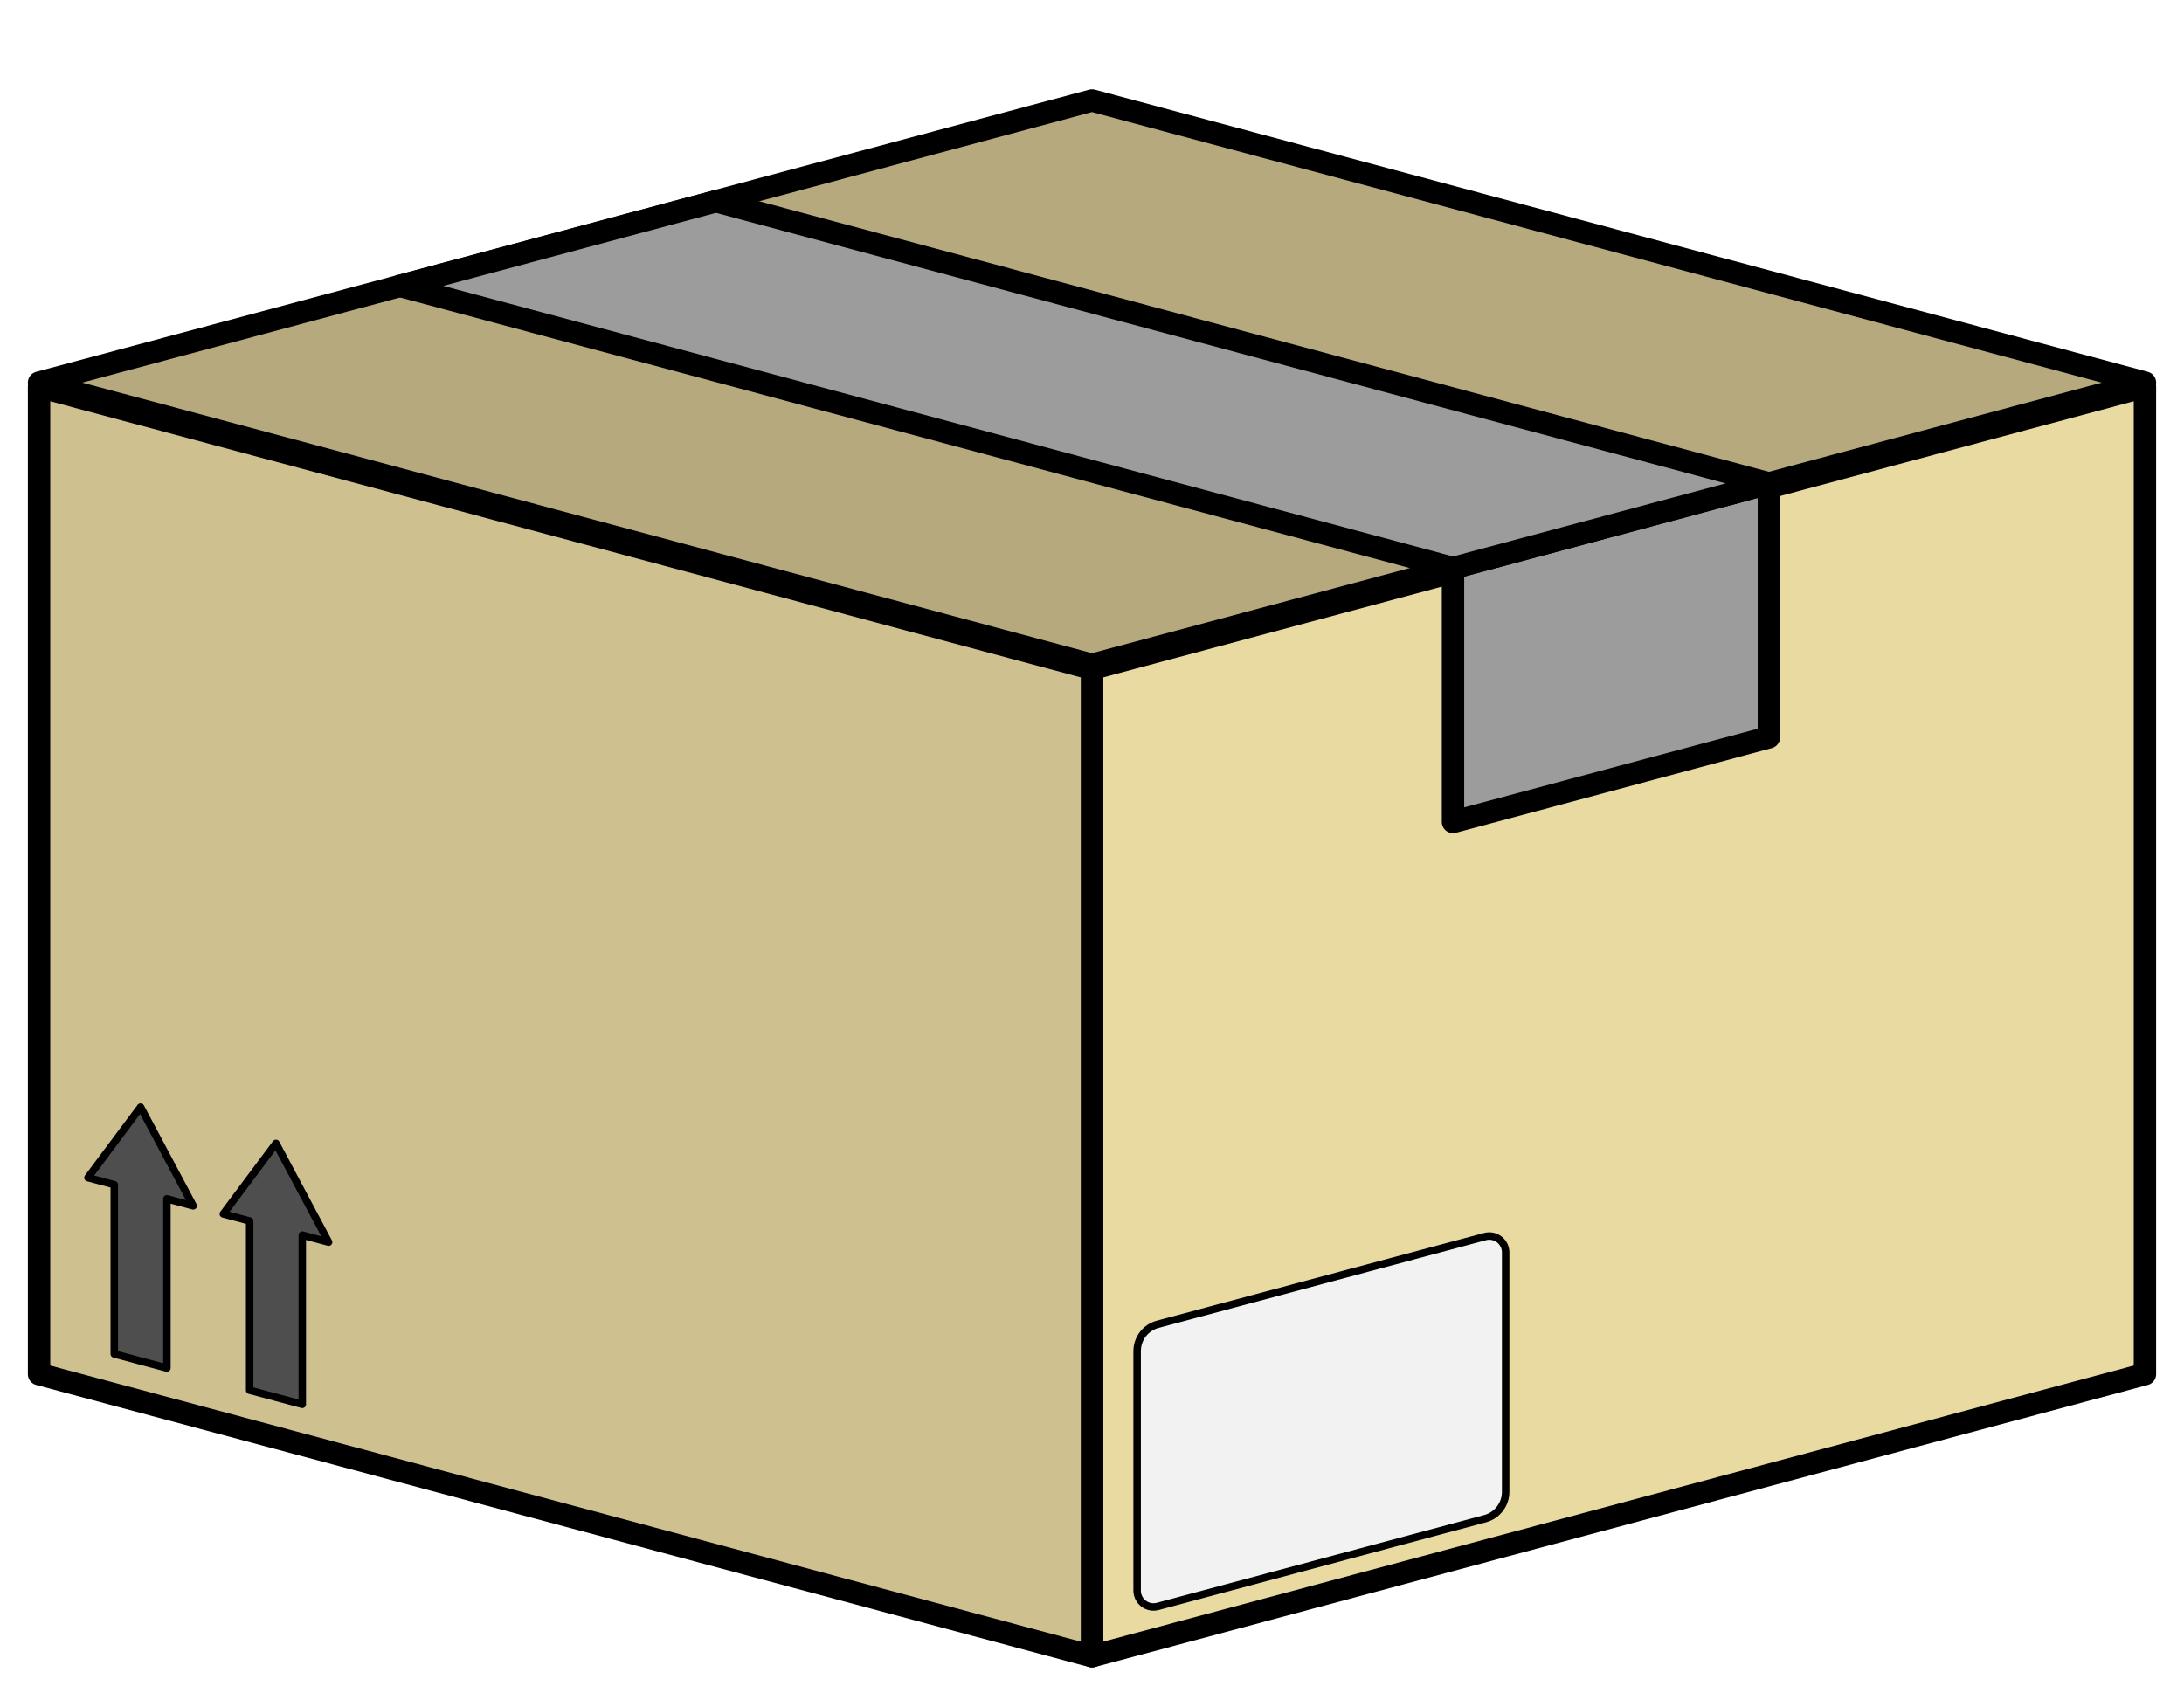
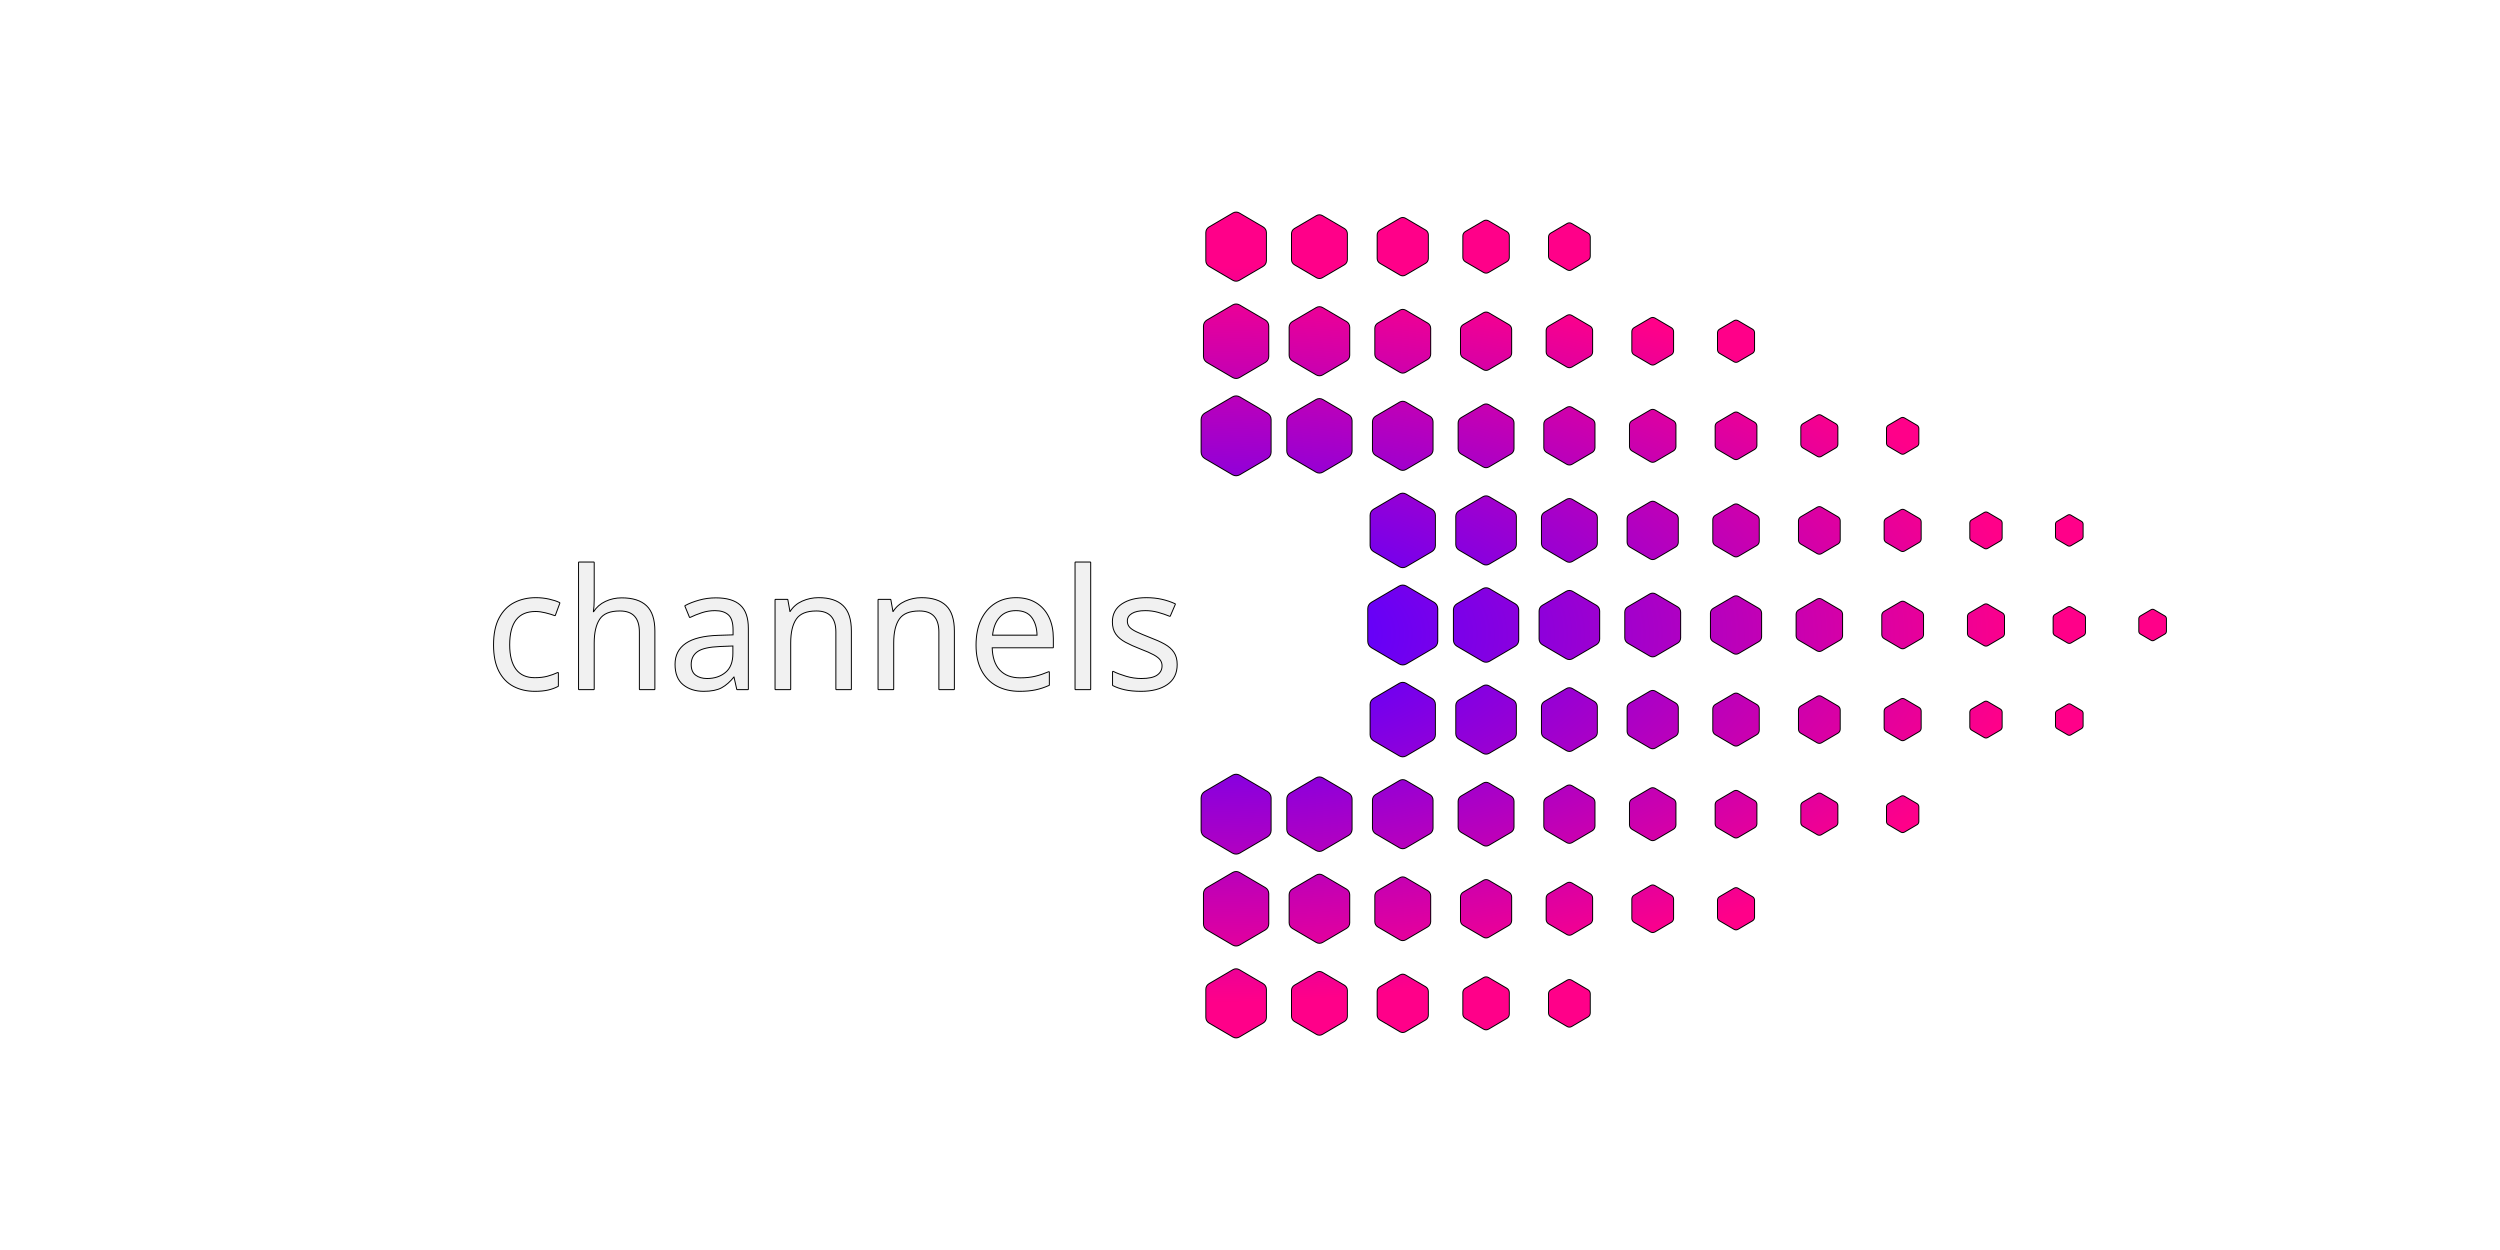
- <svg xmlns="http://www.w3.org/2000/svg" xmlns:xlink="http://www.w3.org/1999/xlink" width="512" height="400" viewBox="0 0 512 400" version="1.1" id="svg10012">
-   <defs id="defs10009">
-     <linearGradient id="linearGradient3438">
-       <stop style="stop-color:#616161;stop-opacity:1;" offset="0" id="stop3434" />
-       <stop style="stop-color:#000000;stop-opacity:0;" offset="1" id="stop3436" />
+ <svg xmlns="http://www.w3.org/2000/svg" xmlns:xlink="http://www.w3.org/1999/xlink" width="1280" height="640" viewBox="0 0 1280 640" version="1.1" id="svg5">
+   <defs id="defs2">
+     <filter id="selectable_hidder_filter" width="1.002" height="1.002" x="-0.001" y="-0.001" style="color-interpolation-filters:sRGB">
+       <feComposite id="boolops_hidder_primitive" result="composite1" operator="arithmetic" in2="SourceGraphic" in="BackgroundImage" k1="0" k2="0" k3="0" k4="0" />
+     </filter>
+     <linearGradient id="shapes">
+       <stop style="stop-color:#5c00ff;stop-opacity:1;" offset="0.154" id="stop6428" />
+       <stop style="stop-color:#ff0089;stop-opacity:1;" offset="1" id="stop6430" />
    </linearGradient>
-     <linearGradient id="linearGradient3305">
-       <stop style="stop-color:#36d3f4;stop-opacity:1;" offset="0" id="stop3301" />
-       <stop style="stop-color:#36d3f4;stop-opacity:0;" offset="1" id="stop3303" />
+     <linearGradient id="shapes-1">
+       <stop style="stop-color:#8e00ff;stop-opacity:1;" offset="0.057" id="stop6423" />
+       <stop style="stop-color:#ff3800;stop-opacity:1;" offset="1" id="stop6425" />
    </linearGradient>
-     <linearGradient id="linearGradient11878">
-       <stop style="stop-color:#282828;stop-opacity:1;" offset="0" id="stop11874" />
-       <stop style="stop-color:#282828;stop-opacity:0;" offset="1" id="stop11876" />
+     <rect x="202.054" y="138.07" width="437.946" height="98.782" id="rect6067" />
+     <linearGradient id="linearGradient1297">
+       <stop style="stop-color:#1d0064;stop-opacity:1;" offset="0" id="stop5434" />
+       <stop style="stop-color:#130032;stop-opacity:1;" offset="1" id="stop5436" />
    </linearGradient>
-     <linearGradient xlink:href="#linearGradient11878" id="linearGradient11880" x1="237.386" y1="160.683" x2="274.614" y2="160.683" gradientUnits="userSpaceOnUse" />
-     <linearGradient xlink:href="#linearGradient3305" id="linearGradient3307" x1="-189.453" y1="-192.46" x2="-332.295" y2="-249.597" gradientUnits="userSpaceOnUse" />
-     <linearGradient xlink:href="#linearGradient3438" id="linearGradient3440" x1="-261.626" y1="190.957" x2="-263.881" y2="472.881" gradientUnits="userSpaceOnUse" />
+     <linearGradient id="linearGradient1297-1">
+       <stop style="stop-color:#000000;stop-opacity:0.489;" offset="0" id="stop1293" />
+       <stop style="stop-color:#130032;stop-opacity:0;" offset="1" id="stop1295" />
+     </linearGradient>
+     <radialGradient xlink:href="#shapes" id="radialGradient8472" cx="180.141" cy="4.015" fx="180.141" fy="4.015" r="409.324" gradientTransform="matrix(1.045465,0,-6.6690101e-7,0.4567946,-8.190099,41.56432)" gradientUnits="userSpaceOnUse" />
+     <filter id="selectable_hidder_filter-3" width="1.002" height="1.002" x="-0.001" y="-0.001" style="color-interpolation-filters:sRGB">
+       <feComposite id="boolops_hidder_primitive-6" result="composite1" operator="arithmetic" in2="SourceGraphic" in="BackgroundImage" k1="0" k2="0" k3="0" k4="0" />
+     </filter>
+     <filter id="filter1262" width="1.002" height="1.002" x="-0.001" y="-0.001" style="color-interpolation-filters:sRGB">
+       <feComposite id="feComposite1260" result="composite1" operator="arithmetic" in2="SourceGraphic" in="BackgroundImage" k1="0" k2="0" k3="0" k4="0" />
+     </filter>
  </defs>
-   <g id="layer1">
-     <path id="rect1234" style="fill:#b5a97d;fill-opacity:1;fill-rule:evenodd;stroke:#000000;stroke-width:5.25;stroke-linejoin:round;stroke-miterlimit:0" d="M 9.156,89.701 256,23.559 502.844,89.701 256,155.843 Z" />
-     <path id="use1236" style="fill:#e9daa1;fill-rule:evenodd;stroke:#000000;stroke-width:5.25;stroke-linejoin:round;stroke-miterlimit:0" d="M 256,156.787 502.844,90.646 V 322.142 L 256,388.283 Z" />
-     <path id="use1238" style="fill:#cfc18f;fill-opacity:1;fill-rule:evenodd;stroke:#000000;stroke-width:5.25;stroke-linejoin:round;stroke-miterlimit:0" d="M 9.156,90.646 256,156.787 V 388.283 L 9.156,322.142 Z" />
+   <g id="layer1" clip-path="none" style="display:none">
+     <path style="display:inline;fill:#000000;fill-opacity:1;stroke:none;stroke-width:0.939;stroke-linecap:round;stroke-linejoin:round" id="rect5806" width="1668.064" height="795.866" x="-197.563" y="-77.454" class="UnoptimicedTransforms" d="M 0,0 V 640 H 1280 V 0 Z" />
+     <rect style="fill:#000000;fill-opacity:1;stroke:none;stroke-width:1.31;stroke-linecap:round;stroke-linejoin:round;filter:url(#selectable_hidder_filter)" id="rect1181" width="1280" height="640" x="0" y="0" ry="0" class="UnoptimicedTransforms" />
  </g>
-   <g id="layer2" style="fill:#b5b5b5;fill-opacity:1;stroke:#000000;stroke-opacity:1">
-     <path id="rect1591" style="fill:#9c9c9c;fill-opacity:1;fill-rule:evenodd;stroke:#000000;stroke-width:5.25;stroke-linejoin:round;stroke-miterlimit:0;stroke-dasharray:none;stroke-opacity:1" d="m 414.686,113.324 -74.054,19.841 v 59.527 l 74.054,-19.841 z" />
-     <path id="path1596" style="fill:#9c9c9c;fill-opacity:1;fill-rule:evenodd;stroke:#000000;stroke-width:5.25;stroke-linejoin:round;stroke-miterlimit:0;stroke-dasharray:none;stroke-opacity:1" d="M 167.842,47.182 93.788,67.024 340.634,133.165 414.687,113.323 Z" />
+   <g id="layer3" style="display:inline;fill:#f2f2f2" clip-path="none" transform="matrix(0.9835407,0,0,1,3.423333,0)">
+     <path id="rect6275-3-5" style="display:inline;fill:none;stroke:#00ff00;stroke-width:0.997;stroke-linecap:round;stroke-linejoin:round;filter:url(#selectable_hidder_filter)" transform="matrix(0.7708624,0.4389332,-0.7708624,0.4389332,173.9533,128.9747)" d="m 239.891,-433.833 628.867,0 V 195.034 L 481.351,111.647 645.296,-45.681 479.838,-209.045 317.201,-52.503 Z" class="UnoptimicedTransforms" />
+     <path style="display:inline;fill:url(#radialGradient8472);fill-opacity:1;stroke:#000000;stroke-width:0.999;stroke-linecap:round;stroke-linejoin:round;stroke-dasharray:none;stroke-opacity:1;stroke-dashoffset:0;paint-order:markers stroke fill" id="path725" d="m 286.285,18.723 c -0.614,0 -1.229,0.159 -1.779,0.477 l -14.242,8.223 c -1.102,0.636 -1.781,1.812 -1.781,3.084 v 8.221 8.221 c 0,1.272 0.68,2.448 1.781,3.084 l 14.242,8.223 c 1.102,0.636 2.457,0.636 3.559,0 l 14.242,-8.223 c 1.102,-0.636 1.779,-1.812 1.779,-3.084 v -8.221 -8.221 c 0,-1.272 -0.678,-2.448 -1.779,-3.084 l -14.242,-8.223 c -0.551,-0.318 -1.165,-0.477 -1.779,-0.477 z m 42.957,1.365 c -0.573,0 -1.147,0.147 -1.66,0.443 l -13.27,7.66 c -1.026,0.593 -1.658,1.688 -1.658,2.873 v 7.662 7.662 c 0,1.185 0.632,2.28 1.658,2.873 l 13.27,7.66 c 1.026,0.593 2.292,0.593 3.318,0 l 13.27,-7.66 c 1.026,-0.593 1.66,-1.688 1.66,-2.873 v -7.662 -7.662 c 0,-1.185 -0.634,-2.28 -1.66,-2.873 L 330.9,20.531 c -0.513,-0.296 -1.085,-0.443 -1.658,-0.443 z m 42.957,1.363 c -0.531,0 -1.061,0.137 -1.537,0.412 l -12.299,7.102 c -0.951,0.549 -1.537,1.562 -1.537,2.66 v 7.102 7.102 c 0,1.099 0.586,2.113 1.537,2.662 l 12.299,7.102 c 0.951,0.549 2.125,0.549 3.076,0 l 12.299,-7.102 c 0.951,-0.549 1.535,-1.564 1.535,-2.662 V 38.727 31.625 c 0,-1.099 -0.584,-2.111 -1.535,-2.66 l -12.299,-7.102 c -0.476,-0.275 -1.008,-0.412 -1.539,-0.412 z m 42.959,1.363 c -0.489,0 -0.978,0.126 -1.416,0.379 l -11.328,6.541 c -0.876,0.506 -1.416,1.441 -1.416,2.453 v 6.539 6.541 c 0,1.012 0.54,1.947 1.416,2.453 l 11.328,6.539 c 0.876,0.506 1.956,0.506 2.832,0 l 11.328,-6.539 c 0.876,-0.506 1.416,-1.441 1.416,-2.453 V 38.727 32.188 c 0,-1.012 -0.54,-1.947 -1.416,-2.453 l -11.328,-6.541 c -0.438,-0.253 -0.927,-0.379 -1.416,-0.379 z m 42.955,1.363 c -0.447,0 -0.894,0.116 -1.295,0.348 l -10.355,5.98 c -0.801,0.463 -1.295,1.317 -1.295,2.242 v 5.979 5.98 c 0,0.925 0.494,1.778 1.295,2.24 l 10.355,5.982 c 0.801,0.463 1.789,0.463 2.59,0 l 10.357,-5.982 c 0.801,-0.463 1.295,-1.315 1.295,-2.24 v -5.98 -5.979 c 0,-0.925 -0.494,-1.78 -1.295,-2.242 L 459.408,24.525 c -0.401,-0.231 -0.848,-0.348 -1.295,-0.348 z m 42.959,1.365 c -0.405,0 -0.811,0.105 -1.174,0.314 l -9.387,5.418 c -0.726,0.419 -1.174,1.195 -1.174,2.033 v 5.418 5.418 c 0,0.838 0.448,1.614 1.174,2.033 l 9.387,5.418 c 0.726,0.419 1.62,0.419 2.346,0 l 9.387,-5.418 c 0.726,-0.419 1.174,-1.195 1.174,-2.033 v -5.418 -5.418 c 0,-0.838 -0.448,-1.614 -1.174,-2.033 l -9.387,-5.418 c -0.363,-0.21 -0.767,-0.314 -1.172,-0.314 z m 42.957,1.363 c -0.363,0 -0.725,0.093 -1.051,0.281 l -8.416,4.859 c -0.651,0.376 -1.051,1.069 -1.051,1.82 v 4.859 4.859 c 0,0.752 0.4,1.445 1.051,1.82 l 8.416,4.859 c 0.651,0.376 1.451,0.376 2.102,0 l 8.418,-4.859 c 0.651,-0.376 1.049,-1.069 1.049,-1.82 v -4.859 -4.859 c 0,-0.752 -0.398,-1.445 -1.049,-1.82 L 545.08,27.188 c -0.325,-0.188 -0.688,-0.281 -1.051,-0.281 z m 42.027,1.613 -7.445,4.297 c -0.576,0.332 -0.93,0.946 -0.93,1.611 v 4.299 4.299 c 0,0.665 0.354,1.279 0.93,1.611 l 7.445,4.299 c 0.576,0.332 1.286,0.332 1.861,0 l 7.443,-4.299 c 0.576,-0.332 0.932,-0.946 0.932,-1.611 v -4.299 -4.299 c 0,-0.665 -0.356,-1.279 -0.932,-1.611 l -7.443,-4.297 c -0.576,-0.332 -1.286,-0.332 -1.861,0 z m 43.078,1.33 -6.473,3.738 c -0.501,0.289 -0.809,0.824 -0.809,1.402 v 3.736 3.738 c 0,0.578 0.308,1.113 0.809,1.402 l 6.473,3.736 c 0.501,0.289 1.118,0.289 1.619,0 l 6.473,-3.736 c 0.501,-0.289 0.809,-0.824 0.809,-1.402 v -3.738 -3.736 c 0,-0.578 -0.308,-1.113 -0.809,-1.402 l -6.473,-3.738 c -0.501,-0.289 -1.118,-0.289 -1.619,0 z m 43.08,1.334 -5.502,3.176 c -0.426,0.246 -0.689,0.7 -0.689,1.191 v 3.176 3.176 c 0,0.491 0.264,0.948 0.689,1.193 l 5.502,3.176 c 0.426,0.246 0.949,0.246 1.375,0 l 5.502,-3.176 c 0.426,-0.246 0.688,-0.702 0.688,-1.193 v -3.176 -3.176 c 0,-0.491 -0.262,-0.946 -0.688,-1.191 l -5.502,-3.176 c -0.426,-0.246 -0.949,-0.246 -1.375,0 z M 286.285,68.051 c -0.573,0 -1.147,0.149 -1.66,0.445 l -13.27,7.662 c -1.026,0.593 -1.658,1.687 -1.658,2.873 V 94.353 c 0,1.185 0.631,2.28 1.658,2.873 l 13.27,7.662 c 1.026,0.593 2.291,0.593 3.318,0 l 13.27,-7.662 c 1.026,-0.593 1.66,-1.687 1.66,-2.873 V 79.03 c 0,-1.185 -0.633,-2.28 -1.66,-2.873 L 287.943,68.496 c -0.513,-0.296 -1.085,-0.445 -1.658,-0.445 z m 0,-58.648 c -0.573,0 -1.147,-0.149 -1.66,-0.445 L 271.355,1.296 c -1.026,-0.593 -1.658,-1.687 -1.658,-2.873 V -16.899 c 0,-1.185 0.631,-2.28 1.658,-2.873 l 13.27,-7.662 c 1.026,-0.593 2.291,-0.593 3.318,0 l 13.27,7.662 c 1.026,0.593 1.66,1.687 1.66,2.873 v 15.322 c 0,1.185 -0.633,2.28 -1.66,2.873 l -13.27,7.662 c -0.513,0.296 -1.085,0.445 -1.658,0.445 z m 42.958,60.011 c -0.531,0 -1.062,0.137 -1.538,0.412 l -12.299,7.101 c -0.951,0.549 -1.538,1.565 -1.538,2.664 v 14.201 c 0,1.099 0.587,2.114 1.538,2.664 l 12.299,7.101 c 0.951,0.549 2.124,0.549 3.076,0 l 12.299,-7.101 c 0.951,-0.549 1.536,-1.565 1.536,-2.664 V 79.591 c 0,-1.099 -0.585,-2.114 -1.536,-2.664 l -12.299,-7.101 c -0.476,-0.275 -1.007,-0.412 -1.538,-0.412 z m 0,-61.375 c -0.531,0 -1.062,-0.137 -1.538,-0.412 L 315.406,0.526 C 314.454,-0.023 313.868,-1.039 313.868,-2.138 V -16.338 c 0,-1.099 0.587,-2.114 1.538,-2.664 l 12.299,-7.101 c 0.951,-0.549 2.124,-0.549 3.076,0 l 12.299,7.101 c 0.951,0.549 1.536,1.565 1.536,2.664 v 14.201 c 0,1.099 -0.585,2.114 -1.536,2.664 l -12.299,7.101 c -0.476,0.275 -1.007,0.412 -1.538,0.412 z m 42.958,62.739 c -0.489,0 -0.978,0.126 -1.416,0.379 l -11.328,6.54 c -0.876,0.506 -1.416,1.441 -1.416,2.453 v 13.081 c 0,1.012 0.54,1.947 1.416,2.453 l 11.328,6.54 c 0.876,0.506 1.956,0.506 2.832,0 l 11.328,-6.54 c 0.876,-0.506 1.416,-1.441 1.416,-2.453 V 80.15 c 0,-1.012 -0.54,-1.947 -1.416,-2.453 l -11.328,-6.54 c -0.438,-0.253 -0.927,-0.379 -1.416,-0.379 z m 0,-64.103 c -0.489,0 -0.978,-0.126 -1.416,-0.379 L 359.456,-0.244 C 358.58,-0.75 358.04,-1.685 358.04,-2.697 V -15.777 c 0,-1.012 0.54,-1.947 1.416,-2.453 l 11.328,-6.54 c 0.876,-0.506 1.956,-0.506 2.832,0 l 11.328,6.54 c 0.876,0.506 1.416,1.441 1.416,2.453 v 13.081 c 0,1.012 -0.54,1.947 -1.416,2.453 L 373.616,6.296 c -0.438,0.253 -0.927,0.379 -1.416,0.379 z M 415.158,72.142 c -0.447,0 -0.895,0.117 -1.296,0.348 l -10.357,5.979 c -0.801,0.463 -1.294,1.317 -1.294,2.242 v 11.96 c 0,0.925 0.493,1.779 1.294,2.242 l 10.357,5.979 c 0.801,0.463 1.789,0.463 2.59,0 l 10.357,-5.979 c 0.801,-0.463 1.294,-1.317 1.294,-2.242 V 80.711 c 0,-0.925 -0.493,-1.779 -1.294,-2.242 l -10.357,-5.979 c -0.401,-0.231 -0.847,-0.348 -1.294,-0.348 z m 0,-66.83 c -0.447,0 -0.895,-0.117 -1.296,-0.348 l -10.357,-5.979 c -0.801,-0.463 -1.294,-1.317 -1.294,-2.242 V -15.218 c 0,-0.925 0.493,-1.779 1.294,-2.242 l 10.357,-5.979 c 0.801,-0.463 1.789,-0.463 2.59,0 l 10.357,5.979 c 0.801,0.463 1.294,1.317 1.294,2.242 v 11.96 c 0,0.925 -0.493,1.779 -1.294,2.242 L 416.452,4.964 c -0.401,0.231 -0.847,0.348 -1.294,0.348 z M 458.115,73.506 c -0.405,0 -0.811,0.106 -1.174,0.315 l -9.386,5.418 c -0.726,0.419 -1.174,1.195 -1.174,2.033 v 10.839 c 10e-6,0.838 0.448,1.612 1.174,2.031 l 9.386,5.42 c 0.726,0.419 1.62,0.419 2.346,0 l 9.386,-5.42 c 0.726,-0.419 1.174,-1.193 1.174,-2.031 V 81.272 c 0,-0.838 -0.448,-1.614 -1.174,-2.033 l -9.386,-5.418 c -0.363,-0.21 -0.767,-0.315 -1.172,-0.315 z m 0,-69.558 c -0.405,0 -0.811,-0.106 -1.174,-0.315 l -9.386,-5.418 c -0.726,-0.419 -1.174,-1.195 -1.174,-2.033 V -14.657 c 10e-6,-0.838 0.448,-1.612 1.174,-2.031 l 9.386,-5.42 c 0.726,-0.419 1.62,-0.419 2.346,0 l 9.386,5.42 c 0.726,0.419 1.174,1.193 1.174,2.031 v 10.839 c 0,0.838 -0.448,1.614 -1.174,2.033 l -9.386,5.418 c -0.363,0.21 -0.767,0.315 -1.172,0.315 z m 42.958,70.923 c -0.363,0 -0.727,0.093 -1.052,0.28 l -8.415,4.859 c -0.651,0.376 -1.052,1.071 -1.052,1.822 v 9.717 c 0,0.752 0.401,1.446 1.052,1.822 l 8.415,4.857 c 0.651,0.376 1.452,0.376 2.103,0 l 8.417,-4.857 c 0.651,-0.376 1.05,-1.071 1.05,-1.822 v -9.717 c 0,-0.752 -0.399,-1.446 -1.05,-1.822 l -8.417,-4.859 c -0.325,-0.188 -0.687,-0.28 -1.05,-0.28 z m 0,-72.289 c -0.363,0 -0.727,-0.093 -1.052,-0.28 l -8.415,-4.859 c -0.651,-0.376 -1.052,-1.071 -1.052,-1.822 v -9.717 c 0,-0.752 0.401,-1.446 1.052,-1.822 l 8.415,-4.857 c 0.651,-0.376 1.452,-0.376 2.103,0 l 8.417,4.857 c 0.651,0.376 1.05,1.071 1.05,1.822 v 9.717 c 0,0.752 -0.399,1.446 -1.05,1.822 L 502.123,2.302 c -0.325,0.188 -0.687,0.28 -1.05,0.28 z M 544.03,76.235 c -0.321,0 -0.643,0.083 -0.93,0.25 l -7.446,4.296 c -0.576,0.332 -0.93,0.948 -0.93,1.613 v 8.595 c 0,0.665 0.355,1.279 0.93,1.611 l 7.446,4.298 c 0.576,0.332 1.285,0.332 1.861,0 l 7.444,-4.298 c 0.576,-0.332 0.93,-0.946 0.93,-1.611 v -8.595 c 0,-0.665 -0.355,-1.281 -0.93,-1.613 l -7.444,-4.296 c -0.288,-0.166 -0.609,-0.25 -0.93,-0.25 z m 0,-75.017 c -0.321,0 -0.643,-0.083 -0.93,-0.25 l -7.446,-4.296 c -0.576,-0.332 -0.93,-0.948 -0.93,-1.613 v -8.595 c 0,-0.665 0.355,-1.279 0.93,-1.611 l 7.446,-4.298 c 0.576,-0.332 1.285,-0.332 1.861,0 l 7.444,4.298 c 0.576,0.332 0.93,0.946 0.93,1.611 v 8.595 c 0,0.665 -0.355,1.281 -0.93,1.613 l -7.444,4.296 C 544.673,1.135 544.351,1.219 544.03,1.219 Z m 42.147,76.597 -6.473,3.737 c -0.501,0.289 -0.809,0.822 -0.809,1.401 v 7.475 c 0,0.578 0.308,1.113 0.809,1.402 l 6.473,3.737 c 0.501,0.289 1.118,0.289 1.619,0 l 6.473,-3.737 c 0.501,-0.289 0.809,-0.824 0.809,-1.402 v -7.475 c 0,-0.578 -0.308,-1.111 -0.809,-1.401 l -6.473,-3.737 c -0.501,-0.289 -1.118,-0.289 -1.619,0 z m 0,-78.177 -6.473,-3.737 c -0.501,-0.289 -0.809,-0.822 -0.809,-1.401 V -12.974 c 0,-0.578 0.308,-1.113 0.809,-1.402 l 6.473,-3.737 c 0.501,-0.289 1.118,-0.289 1.619,0 l 6.473,3.737 c 0.501,0.289 0.809,0.824 0.809,1.402 v 7.475 c 0,0.578 -0.308,1.111 -0.809,1.401 l -6.473,3.737 c -0.501,0.289 -1.118,0.289 -1.619,0 z m 43.079,79.508 -5.501,3.176 c -0.426,0.246 -0.689,0.7 -0.689,1.192 v 6.355 c 0,0.491 0.263,0.944 0.689,1.19 l 5.501,3.178 c 0.426,0.246 0.95,0.246 1.375,0 l 5.501,-3.178 c 0.426,-0.246 0.689,-0.698 0.689,-1.19 v -6.355 c 0,-0.491 -0.263,-0.946 -0.689,-1.192 l -5.501,-3.176 c -0.426,-0.246 -0.95,-0.246 -1.375,0 z m 0,-80.839 -5.501,-3.176 c -0.426,-0.246 -0.689,-0.7 -0.689,-1.192 v -6.355 c 0,-0.491 0.263,-0.944 0.689,-1.19 l 5.501,-3.178 c 0.426,-0.246 0.95,-0.246 1.375,0 l 5.501,3.178 c 0.426,0.246 0.689,0.698 0.689,1.19 v 6.355 c 0,0.491 -0.263,0.946 -0.689,1.192 l -5.501,3.176 c -0.426,0.246 -0.95,0.246 -1.375,0 z M 200.37,114.651 c -0.615,0 -1.229,0.16 -1.78,0.478 l -14.241,8.221 c -1.102,0.636 -1.78,1.812 -1.78,3.083 v 16.444 c 0,1.272 0.678,2.447 1.78,3.083 l 14.241,8.221 c 1.102,0.636 2.458,0.636 3.559,0 l 14.241,-8.221 c 1.102,-0.636 1.78,-1.812 1.78,-3.083 V 126.433 c 0,-1.272 -0.678,-2.447 -1.78,-3.083 l -14.241,-8.221 c -0.551,-0.318 -1.165,-0.478 -1.78,-0.478 z m 0,-151.848 c -0.615,0 -1.229,-0.16 -1.78,-0.478 l -14.241,-8.221 c -1.102,-0.636 -1.78,-1.811 -1.78,-3.083 v -16.444 c 0,-1.272 0.678,-2.447 1.78,-3.083 l 14.241,-8.221 c 1.102,-0.636 2.458,-0.636 3.559,0 l 14.241,8.221 c 1.102,0.636 1.78,1.811 1.78,3.083 v 16.444 c 0,1.272 -0.678,2.447 -1.78,3.083 l -14.241,8.221 c -0.551,0.318 -1.165,0.478 -1.78,0.478 z m 42.958,153.211 c -0.573,0 -1.147,0.149 -1.66,0.445 l -13.27,7.662 c -1.026,0.593 -1.658,1.687 -1.658,2.873 v 15.323 c 0,1.185 0.631,2.282 1.658,2.875 l 13.27,7.66 c 1.026,0.593 2.291,0.593 3.318,0 l 13.27,-7.66 c 1.026,-0.593 1.66,-1.689 1.66,-2.875 v -15.323 c 0,-1.185 -0.633,-2.28 -1.66,-2.873 l -13.27,-7.662 c -0.513,-0.296 -1.085,-0.445 -1.658,-0.445 z m 0,-154.575 c -0.573,0 -1.147,-0.149 -1.66,-0.445 l -13.27,-7.662 c -1.026,-0.593 -1.658,-1.687 -1.658,-2.873 v -15.323 c 0,-1.185 0.631,-2.282 1.658,-2.875 l 13.27,-7.66 c 1.026,-0.593 2.291,-0.593 3.318,0 l 13.27,7.66 c 1.026,0.593 1.66,1.689 1.66,2.875 v 15.323 c 0,1.185 -0.633,2.28 -1.66,2.873 l -13.27,7.662 c -0.513,0.296 -1.085,0.445 -1.658,0.445 z m 42.958,155.941 c -0.531,0 -1.062,0.137 -1.538,0.412 l -12.299,7.099 c -0.951,0.549 -1.538,1.565 -1.538,2.664 v 14.202 c 0,1.099 0.587,2.112 1.538,2.662 l 12.299,7.101 c 0.951,0.549 2.124,0.549 3.076,0 l 12.299,-7.101 c 0.951,-0.549 1.536,-1.563 1.536,-2.662 v -14.202 c 0,-1.099 -0.585,-2.114 -1.536,-2.664 l -12.299,-7.099 c -0.476,-0.275 -1.007,-0.412 -1.538,-0.412 z m 0,-157.307 c -0.531,0 -1.062,-0.137 -1.538,-0.412 l -12.299,-7.099 c -0.951,-0.549 -1.538,-1.565 -1.538,-2.664 v -14.202 c 0,-1.099 0.587,-2.113 1.538,-2.662 l 12.299,-7.101 c 0.951,-0.549 2.124,-0.549 3.076,0 l 12.299,7.101 c 0.951,0.549 1.536,1.563 1.536,2.662 v 14.202 c 0,1.099 -0.585,2.114 -1.536,2.664 l -12.299,7.099 c -0.476,0.275 -1.007,0.412 -1.538,0.412 z M 329.242,118.744 c -0.489,0 -0.978,0.126 -1.416,0.379 l -11.328,6.54 c -0.876,0.506 -1.416,1.441 -1.416,2.453 v 13.081 c 0,1.012 0.54,1.947 1.416,2.453 l 11.328,6.54 c 0.876,0.506 1.956,0.506 2.832,0 l 11.328,-6.54 c 0.876,-0.506 1.416,-1.441 1.416,-2.453 v -13.081 c 0,-1.012 -0.54,-1.947 -1.416,-2.453 l -11.328,-6.54 c -0.438,-0.253 -0.927,-0.379 -1.416,-0.379 z m 0,-160.034 c -0.489,0 -0.978,-0.126 -1.416,-0.379 l -11.328,-6.54 c -0.876,-0.506 -1.416,-1.441 -1.416,-2.453 V -63.743 c 0,-1.012 0.54,-1.947 1.416,-2.453 l 11.328,-6.54 c 0.876,-0.506 1.956,-0.506 2.832,0 l 11.328,6.54 c 0.876,0.506 1.416,1.441 1.416,2.453 v 13.081 c 0,1.012 -0.54,1.947 -1.416,2.453 l -11.328,6.54 c -0.438,0.253 -0.927,0.379 -1.416,0.379 z m 42.958,161.398 c -0.447,0 -0.894,0.115 -1.294,0.346 l -10.359,5.979 c -0.801,0.463 -1.294,1.317 -1.294,2.242 v 11.96 c 0,0.925 0.493,1.779 1.294,2.242 l 10.359,5.979 c 0.801,0.463 1.787,0.463 2.588,0 l 10.357,-5.979 c 0.801,-0.463 1.294,-1.317 1.294,-2.242 v -11.96 c 0,-0.925 -0.493,-1.779 -1.294,-2.242 l -10.357,-5.979 c -0.401,-0.231 -0.847,-0.346 -1.294,-0.346 z m 0,-162.762 c -0.447,0 -0.894,-0.115 -1.294,-0.346 l -10.359,-5.979 c -0.801,-0.463 -1.294,-1.317 -1.294,-2.242 v -11.96 c 0,-0.925 0.493,-1.779 1.294,-2.242 l 10.359,-5.979 c 0.801,-0.463 1.787,-0.463 2.588,0 l 10.357,5.979 c 0.801,0.463 1.294,1.317 1.294,2.242 v 11.96 c 0,0.925 -0.493,1.779 -1.294,2.242 l -10.357,5.979 c -0.401,0.231 -0.847,0.346 -1.294,0.346 z M 415.158,121.472 c -0.405,0 -0.811,0.104 -1.174,0.313 l -9.386,5.42 c -0.726,0.419 -1.172,1.193 -1.172,2.031 v 10.839 c 0,0.838 0.446,1.614 1.172,2.033 l 9.386,5.418 c 0.726,0.419 1.62,0.419 2.346,0 l 9.386,-5.418 c 0.726,-0.419 1.174,-1.195 1.174,-2.033 v -10.839 c 0,-0.838 -0.448,-1.612 -1.174,-2.031 l -9.386,-5.42 c -0.363,-0.21 -0.767,-0.313 -1.172,-0.313 z m 0,-165.489 c -0.405,0 -0.811,-0.104 -1.174,-0.313 l -9.386,-5.42 c -0.726,-0.419 -1.172,-1.193 -1.172,-2.031 v -10.839 c 0,-0.838 0.446,-1.614 1.172,-2.033 l 9.386,-5.418 c 0.726,-0.419 1.62,-0.419 2.346,0 l 9.386,5.418 c 0.726,0.419 1.174,1.195 1.174,2.033 v 10.839 c 0,0.838 -0.448,1.612 -1.174,2.031 l -9.386,5.42 c -0.363,0.21 -0.767,0.313 -1.172,0.313 z m 42.958,166.853 c -0.363,0 -0.727,0.095 -1.052,0.282 l -8.415,4.857 c -0.651,0.376 -1.052,1.071 -1.052,1.822 v 9.717 c 0,0.752 0.401,1.446 1.052,1.822 l 8.415,4.859 c 0.651,0.376 1.452,0.376 2.103,0 l 8.417,-4.859 c 0.651,-0.376 1.05,-1.071 1.05,-1.822 v -9.717 c 0,-0.752 -0.399,-1.446 -1.05,-1.822 l -8.417,-4.857 c -0.325,-0.188 -0.687,-0.282 -1.05,-0.282 z m 0,-168.217 c -0.363,0 -0.727,-0.095 -1.052,-0.282 l -8.415,-4.857 c -0.651,-0.376 -1.052,-1.071 -1.052,-1.822 v -9.717 c 0,-0.752 0.401,-1.446 1.052,-1.822 l 8.415,-4.859 c 0.651,-0.376 1.452,-0.376 2.103,0 l 8.417,4.859 c 0.651,0.376 1.05,1.071 1.05,1.822 v 9.717 c 0,0.752 -0.399,1.446 -1.05,1.822 l -8.417,4.857 c -0.325,0.188 -0.687,0.282 -1.05,0.282 z m 42.958,169.58 c -0.321,0 -0.643,0.083 -0.93,0.25 l -7.446,4.298 c -0.576,0.332 -0.93,0.946 -0.93,1.611 v 8.595 c 0,0.665 0.355,1.281 0.93,1.613 l 7.446,4.296 c 0.576,0.332 1.285,0.332 1.861,0 l 7.444,-4.296 c 0.576,-0.332 0.93,-0.948 0.93,-1.613 v -8.595 c 0,-0.665 -0.355,-1.279 -0.93,-1.611 l -7.444,-4.298 c -0.288,-0.166 -0.609,-0.25 -0.93,-0.25 z m 0,-170.944 c -0.321,0 -0.643,-0.083 -0.93,-0.25 l -7.446,-4.298 c -0.576,-0.332 -0.93,-0.946 -0.93,-1.611 v -8.595 c 0,-0.665 0.355,-1.281 0.93,-1.613 l 7.446,-4.296 c 0.576,-0.332 1.285,-0.332 1.861,0 l 7.444,4.296 c 0.576,0.332 0.93,0.948 0.93,1.613 v 8.595 c 0,0.665 -0.355,1.279 -0.93,1.611 l -7.444,4.298 c -0.288,0.166 -0.609,0.25 -0.93,0.25 z m 42.147,172.525 -6.473,3.737 c -0.501,0.289 -0.809,0.824 -0.809,1.402 v 7.475 c 0,0.578 0.308,1.111 0.809,1.401 l 6.473,3.737 c 0.501,0.289 1.118,0.289 1.619,0 l 6.473,-3.737 c 0.501,-0.289 0.811,-0.822 0.811,-1.401 v -7.475 c 0,-0.578 -0.31,-1.113 -0.811,-1.402 l -6.473,-3.737 c -0.501,-0.289 -1.118,-0.289 -1.619,0 z m 0,-174.105 -6.473,-3.737 c -0.501,-0.289 -0.809,-0.824 -0.809,-1.402 v -7.475 c 0,-0.578 0.308,-1.111 0.809,-1.401 l 6.473,-3.737 c 0.501,-0.289 1.118,-0.289 1.619,0 l 6.473,3.737 c 0.501,0.289 0.811,0.822 0.811,1.401 v 7.475 c 0,0.578 -0.31,1.113 -0.811,1.402 l -6.473,3.737 c -0.501,0.289 -1.118,0.289 -1.619,0 z M 200.37,163.98 c -0.573,0 -1.145,0.149 -1.658,0.445 l -13.27,7.66 c -1.026,0.593 -1.66,1.687 -1.66,2.873 v 15.324 c 0,1.185 0.633,2.28 1.66,2.873 l 13.27,7.66 c 1.026,0.593 2.289,0.593 3.316,0 l 13.27,-7.66 c 1.026,-0.593 1.66,-1.687 1.66,-2.873 v -15.324 c 0,-1.185 -0.633,-2.28 -1.66,-2.873 l -13.27,-7.66 c -0.513,-0.296 -1.085,-0.445 -1.658,-0.445 z m 0,-250.507 c -0.573,0 -1.145,-0.149 -1.658,-0.445 l -13.27,-7.66 c -1.026,-0.593 -1.66,-1.687 -1.66,-2.873 v -15.324 c 0,-1.185 0.633,-2.28 1.66,-2.873 l 13.27,-7.66 c 1.026,-0.593 2.289,-0.593 3.316,0 l 13.27,7.66 c 1.026,0.593 1.66,1.687 1.66,2.873 v 15.324 c 0,1.185 -0.633,2.28 -1.66,2.873 l -13.27,7.66 c -0.513,0.296 -1.085,0.445 -1.658,0.445 z m 42.958,251.87 c -0.531,0 -1.062,0.137 -1.538,0.412 l -12.299,7.101 c -0.951,0.549 -1.538,1.563 -1.538,2.662 v 14.202 c 0,1.099 0.587,2.112 1.538,2.662 l 12.299,7.101 c 0.951,0.549 2.124,0.549 3.076,0 l 12.299,-7.101 c 0.951,-0.549 1.536,-1.563 1.536,-2.662 v -14.202 c 0,-1.099 -0.585,-2.112 -1.536,-2.662 l -12.299,-7.101 c -0.476,-0.275 -1.007,-0.412 -1.538,-0.412 z m 0,-253.234 c -0.531,0 -1.062,-0.137 -1.538,-0.412 l -12.299,-7.101 c -0.951,-0.549 -1.538,-1.563 -1.538,-2.662 v -14.202 c 0,-1.099 0.587,-2.112 1.538,-2.662 l 12.299,-7.101 c 0.951,-0.549 2.124,-0.549 3.076,0 l 12.299,7.101 c 0.951,0.549 1.536,1.563 1.536,2.662 v 14.202 c 0,1.099 -0.585,2.112 -1.536,2.662 l -12.299,7.101 c -0.476,0.275 -1.007,0.412 -1.538,0.412 z m 42.958,254.598 c -0.489,0 -0.978,0.126 -1.416,0.379 l -11.328,6.54 c -0.876,0.506 -1.416,1.441 -1.416,2.453 v 13.081 c 0,1.012 0.54,1.947 1.416,2.453 l 11.328,6.54 c 0.876,0.506 1.956,0.506 2.832,0 l 11.328,-6.54 c 0.876,-0.506 1.416,-1.441 1.416,-2.453 v -13.081 c 0,-1.012 -0.54,-1.947 -1.416,-2.453 l -11.328,-6.54 c -0.438,-0.253 -0.927,-0.379 -1.416,-0.379 z m 0,-255.962 c -0.489,0 -0.978,-0.126 -1.416,-0.379 l -11.328,-6.54 c -0.876,-0.506 -1.416,-1.441 -1.416,-2.453 V -111.707 c 0,-1.012 0.54,-1.947 1.416,-2.453 l 11.328,-6.54 c 0.876,-0.506 1.956,-0.506 2.832,0 l 11.328,6.54 c 0.876,0.506 1.416,1.441 1.416,2.453 v 13.081 c 0,1.012 -0.54,1.947 -1.416,2.453 l -11.328,6.54 c -0.438,0.253 -0.927,0.379 -1.416,0.379 z m 42.958,257.326 c -0.447,0 -0.894,0.115 -1.294,0.346 l -10.359,5.981 c -0.801,0.463 -1.294,1.317 -1.294,2.242 v 11.959 c 0,0.925 0.493,1.779 1.294,2.242 l 10.359,5.981 c 0.801,0.463 1.787,0.463 2.588,0 l 10.357,-5.981 c 0.801,-0.463 1.296,-1.317 1.296,-2.242 v -11.959 c 0,-0.925 -0.495,-1.779 -1.296,-2.242 l -10.357,-5.981 c -0.401,-0.231 -0.847,-0.346 -1.294,-0.346 z m 0,-258.689 c -0.447,0 -0.894,-0.115 -1.294,-0.346 l -10.359,-5.981 c -0.801,-0.463 -1.294,-1.317 -1.294,-2.242 v -11.959 c 0,-0.925 0.493,-1.779 1.294,-2.242 l 10.359,-5.981 c 0.801,-0.463 1.787,-0.463 2.588,0 l 10.357,5.981 c 0.801,0.463 1.296,1.317 1.296,2.242 v 11.959 c 0,0.925 -0.495,1.779 -1.296,2.242 l -10.357,5.981 c -0.401,0.231 -0.847,0.346 -1.294,0.346 z m 42.958,260.053 c -0.405,0 -0.811,0.106 -1.174,0.315 l -9.386,5.418 c -0.726,0.419 -1.172,1.195 -1.172,2.033 v 10.837 c 0,0.838 0.446,1.614 1.172,2.033 l 9.386,5.418 c 0.726,0.419 1.62,0.419 2.346,0 l 9.388,-5.418 c 0.726,-0.419 1.172,-1.195 1.172,-2.033 v -10.837 c 0,-0.838 -0.446,-1.614 -1.172,-2.033 l -9.388,-5.418 c -0.363,-0.21 -0.767,-0.315 -1.172,-0.315 z m 0,-261.417 c -0.405,0 -0.811,-0.106 -1.174,-0.315 l -9.386,-5.418 c -0.726,-0.419 -1.172,-1.195 -1.172,-2.033 v -10.837 c 0,-0.838 0.446,-1.614 1.172,-2.033 l 9.386,-5.418 c 0.726,-0.419 1.62,-0.419 2.346,0 l 9.388,5.418 c 0.726,0.419 1.172,1.195 1.172,2.033 v 10.837 c 0,0.838 -0.446,1.614 -1.172,2.033 l -9.388,5.418 c -0.363,0.21 -0.767,0.315 -1.172,0.315 z M 415.158,170.799 c -0.363,0 -0.727,0.095 -1.052,0.282 l -8.415,4.859 c -0.651,0.376 -1.052,1.069 -1.052,1.82 v 9.719 c 0,0.752 0.401,1.444 1.052,1.82 l 8.415,4.859 c 0.651,0.376 1.454,0.376 2.105,0 l 8.415,-4.859 c 0.651,-0.376 1.052,-1.069 1.052,-1.82 v -9.719 c 0,-0.752 -0.401,-1.444 -1.052,-1.82 l -8.415,-4.859 c -0.325,-0.188 -0.689,-0.282 -1.052,-0.282 z m 0,-264.144 c -0.363,0 -0.727,-0.095 -1.052,-0.282 l -8.415,-4.859 c -0.651,-0.376 -1.052,-1.069 -1.052,-1.82 v -9.719 c 0,-0.752 0.401,-1.444 1.052,-1.82 l 8.415,-4.859 c 0.651,-0.376 1.454,-0.376 2.105,0 l 8.415,4.859 c 0.651,0.376 1.052,1.069 1.052,1.82 v 9.719 c 0,0.752 -0.401,1.444 -1.052,1.82 l -8.415,4.859 c -0.325,0.188 -0.689,0.282 -1.052,0.282 z m 42.958,265.508 c -0.321,0 -0.643,0.083 -0.93,0.25 l -7.446,4.298 c -0.576,0.332 -0.93,0.946 -0.93,1.611 v 8.597 c 0,0.665 0.355,1.279 0.93,1.611 l 7.446,4.298 c 0.576,0.332 1.285,0.332 1.861,0 l 7.444,-4.298 c 0.576,-0.332 0.93,-0.946 0.93,-1.611 v -8.597 c 0,-0.665 -0.355,-1.279 -0.93,-1.611 l -7.444,-4.298 c -0.288,-0.166 -0.609,-0.25 -0.93,-0.25 z m 0,-266.872 c -0.321,0 -0.643,-0.083 -0.93,-0.25 l -7.446,-4.298 c -0.576,-0.332 -0.93,-0.946 -0.93,-1.611 v -8.597 c 0,-0.665 0.355,-1.279 0.93,-1.611 l 7.446,-4.298 c 0.576,-0.332 1.285,-0.332 1.861,0 l 7.444,4.298 c 0.576,0.332 0.93,0.946 0.93,1.611 v 8.597 c 0,0.665 -0.355,1.279 -0.93,1.611 l -7.444,4.298 c -0.288,0.166 -0.609,0.25 -0.93,0.25 z M 200.37,213.308 c -0.531,0 -1.062,0.137 -1.538,0.412 l -12.299,7.101 c -0.951,0.549 -1.538,1.565 -1.538,2.664 v 14.201 c 0,1.099 0.587,2.114 1.538,2.664 l 12.299,7.101 c 0.951,0.549 2.124,0.549 3.076,0 l 12.299,-7.101 c 0.951,-0.549 1.538,-1.565 1.538,-2.664 v -14.201 c 0,-1.099 -0.587,-2.114 -1.538,-2.664 l -12.299,-7.101 c -0.476,-0.275 -1.007,-0.412 -1.538,-0.412 z m 0,-349.162 c -0.531,0 -1.062,-0.137 -1.538,-0.412 l -12.299,-7.101 c -0.951,-0.549 -1.538,-1.565 -1.538,-2.664 v -14.201 c 0,-1.099 0.587,-2.114 1.538,-2.664 l 12.299,-7.101 c 0.951,-0.549 2.124,-0.549 3.076,0 l 12.299,7.101 c 0.951,0.549 1.538,1.565 1.538,2.664 v 14.201 c 0,1.099 -0.587,2.114 -1.538,2.664 l -12.299,7.101 c -0.476,0.275 -1.007,0.412 -1.538,0.412 z m 42.958,350.526 c -0.489,0 -0.978,0.126 -1.416,0.379 l -11.328,6.542 c -0.876,0.506 -1.416,1.439 -1.416,2.451 v 13.081 c 0,1.012 0.54,1.947 1.416,2.453 l 11.328,6.54 c 0.876,0.506 1.956,0.506 2.832,0 l 11.328,-6.54 c 0.876,-0.506 1.416,-1.441 1.416,-2.453 v -13.081 c 0,-1.012 -0.54,-1.947 -1.416,-2.453 l -11.328,-6.54 c -0.438,-0.253 -0.927,-0.379 -1.416,-0.379 z m 0,-351.889 c -0.489,0 -0.978,-0.126 -1.416,-0.379 l -11.328,-6.542 c -0.876,-0.506 -1.416,-1.439 -1.416,-2.451 v -13.081 c 0,-1.012 0.54,-1.947 1.416,-2.453 l 11.328,-6.54 c 0.876,-0.506 1.956,-0.506 2.832,0 l 11.328,6.54 c 0.876,0.506 1.416,1.441 1.416,2.453 v 13.081 c 0,1.012 -0.54,1.947 -1.416,2.453 l -11.328,6.54 c -0.438,0.253 -0.927,0.379 -1.416,0.379 z m 42.958,353.253 c -0.447,0 -0.894,0.117 -1.294,0.348 l -10.357,5.979 c -0.801,0.463 -1.296,1.317 -1.296,2.242 v 11.96 c 0,0.925 0.495,1.779 1.296,2.242 l 10.357,5.979 c 0.801,0.463 1.787,0.463 2.588,0 l 10.357,-5.979 c 0.801,-0.463 1.296,-1.317 1.296,-2.242 v -11.96 c 0,-0.925 -0.495,-1.779 -1.296,-2.242 l -10.357,-5.979 c -0.401,-0.231 -0.847,-0.348 -1.294,-0.348 z m 0,-354.617 c -0.447,0 -0.894,-0.117 -1.294,-0.348 l -10.357,-5.979 c -0.801,-0.463 -1.296,-1.317 -1.296,-2.242 v -11.96 c 0,-0.925 0.495,-1.779 1.296,-2.242 l 10.357,-5.979 c 0.801,-0.463 1.787,-0.463 2.588,0 l 10.357,5.979 c 0.801,0.463 1.296,1.317 1.296,2.242 v 11.96 c 0,0.925 -0.495,1.779 -1.296,2.242 l -10.357,5.979 c -0.401,0.231 -0.847,0.348 -1.294,0.348 z m 42.958,355.983 c -0.405,0 -0.811,0.104 -1.174,0.313 l -9.386,5.418 c -0.726,0.419 -1.172,1.195 -1.172,2.033 v 10.839 c 0,0.838 0.446,1.612 1.172,2.031 l 9.386,5.42 c 0.726,0.419 1.62,0.419 2.346,0 l 9.388,-5.42 c 0.726,-0.419 1.172,-1.193 1.172,-2.031 v -10.839 c 0,-0.838 -0.446,-1.614 -1.172,-2.033 l -9.388,-5.418 c -0.363,-0.21 -0.767,-0.313 -1.172,-0.313 z m 0,-357.348 c -0.405,0 -0.811,-0.104 -1.174,-0.313 l -9.386,-5.418 c -0.726,-0.419 -1.172,-1.195 -1.172,-2.033 v -10.839 c 0,-0.838 0.446,-1.612 1.172,-2.031 l 9.386,-5.42 c 0.726,-0.419 1.62,-0.419 2.346,0 l 9.388,5.42 c 0.726,0.419 1.172,1.193 1.172,2.031 v 10.839 c 0,0.838 -0.446,1.614 -1.172,2.033 l -9.388,5.418 c -0.363,0.21 -0.767,0.313 -1.172,0.313 z m 42.958,358.712 c -0.363,0 -0.727,0.093 -1.052,0.28 l -8.415,4.859 c -0.651,0.376 -1.052,1.071 -1.052,1.822 v 9.717 c 0,0.752 0.401,1.446 1.052,1.822 l 8.415,4.857 c 0.651,0.376 1.454,0.376 2.105,0 l 8.415,-4.857 c 0.651,-0.376 1.052,-1.071 1.052,-1.822 v -9.717 c 0,-0.752 -0.401,-1.446 -1.052,-1.822 l -8.415,-4.859 c -0.325,-0.188 -0.689,-0.28 -1.052,-0.28 z m 0,-360.076 c -0.363,0 -0.727,-0.093 -1.052,-0.28 l -8.415,-4.859 c -0.651,-0.376 -1.052,-1.071 -1.052,-1.822 v -9.717 c 0,-0.752 0.401,-1.446 1.052,-1.822 l 8.415,-4.857 c 0.651,-0.376 1.454,-0.376 2.105,0 l 8.415,4.857 c 0.651,0.376 1.052,1.071 1.052,1.822 v 9.717 c 0,0.752 -0.401,1.446 -1.052,1.822 l -8.415,4.859 c -0.325,0.188 -0.689,0.28 -1.052,0.28 z" transform="matrix(1.009672,0,0,1.009672,437.6922,280.8985)" class="UnoptimicedTransforms" />
  </g>
-   <g id="layer5" transform="translate(-63.47425,-17.00788)">
-     <path id="rect1660" style="mix-blend-mode:normal;fill:#4e4e4e;fill-opacity:1;fill-rule:evenodd;stroke:#000000;stroke-width:1.75;stroke-linejoin:round;stroke-miterlimit:0" d="m 96.433,276.551 12.342,23.15 -6.171,-1.654 -1.4e-4,39.685 -12.342,-3.307 v -39.685 l -6.171,-1.654 z" />
-     <use x="0" y="0" xlink:href="#rect1660" id="use2055" transform="translate(31.73719,8.50376)" />
-   </g>
-   <g id="layer4">
-     <path id="rect1536" style="display:inline;fill:#f2f2f2;fill-rule:evenodd;stroke:#000000;stroke-width:1.75;stroke-linejoin:round;stroke-miterlimit:0;stroke-dasharray:none;stroke-opacity:1" d="m 348.145,289.893 -76.736,20.561 a 6.516,6.516 127.5 0 0 -4.83,6.294 v 56.142 a 3.837,3.837 37.5 0 0 4.83,3.706 l 76.736,-20.561 a 6.516,6.516 127.5 0 0 4.83,-6.294 v -56.142 a 3.837,3.837 37.5 0 0 -4.83,-3.706 z" />
+   <g id="layer5" style="display:inline;fill:#f2f2f2" transform="translate(-150.0172)" class="UnoptimicedTransforms">
+     <text xml:space="preserve" id="text6065" style="font-style:normal;font-variant:normal;font-weight:normal;font-stretch:normal;font-size:85.333px;font-family:Orbitron;-inkscape-font-specification:'Orbitron, Normal ';font-variant-ligatures:normal;font-variant-caps:normal;font-variant-numeric:normal;font-variant-east-asian:normal;white-space:pre;shape-inside:url(#rect6067);display:inline;fill:#f1f1f1;fill-opacity:1;stroke:#000000;stroke-width:1;stroke-linecap:round;stroke-linejoin:round;stroke-dasharray:none;stroke-opacity:1;paint-order:markers stroke fill" transform="translate(196.22,135.3189)">
+       <tspan x="202.053" y="217.534" id="tspan3394">channels</tspan>
+     </text>
  </g>
</svg>
